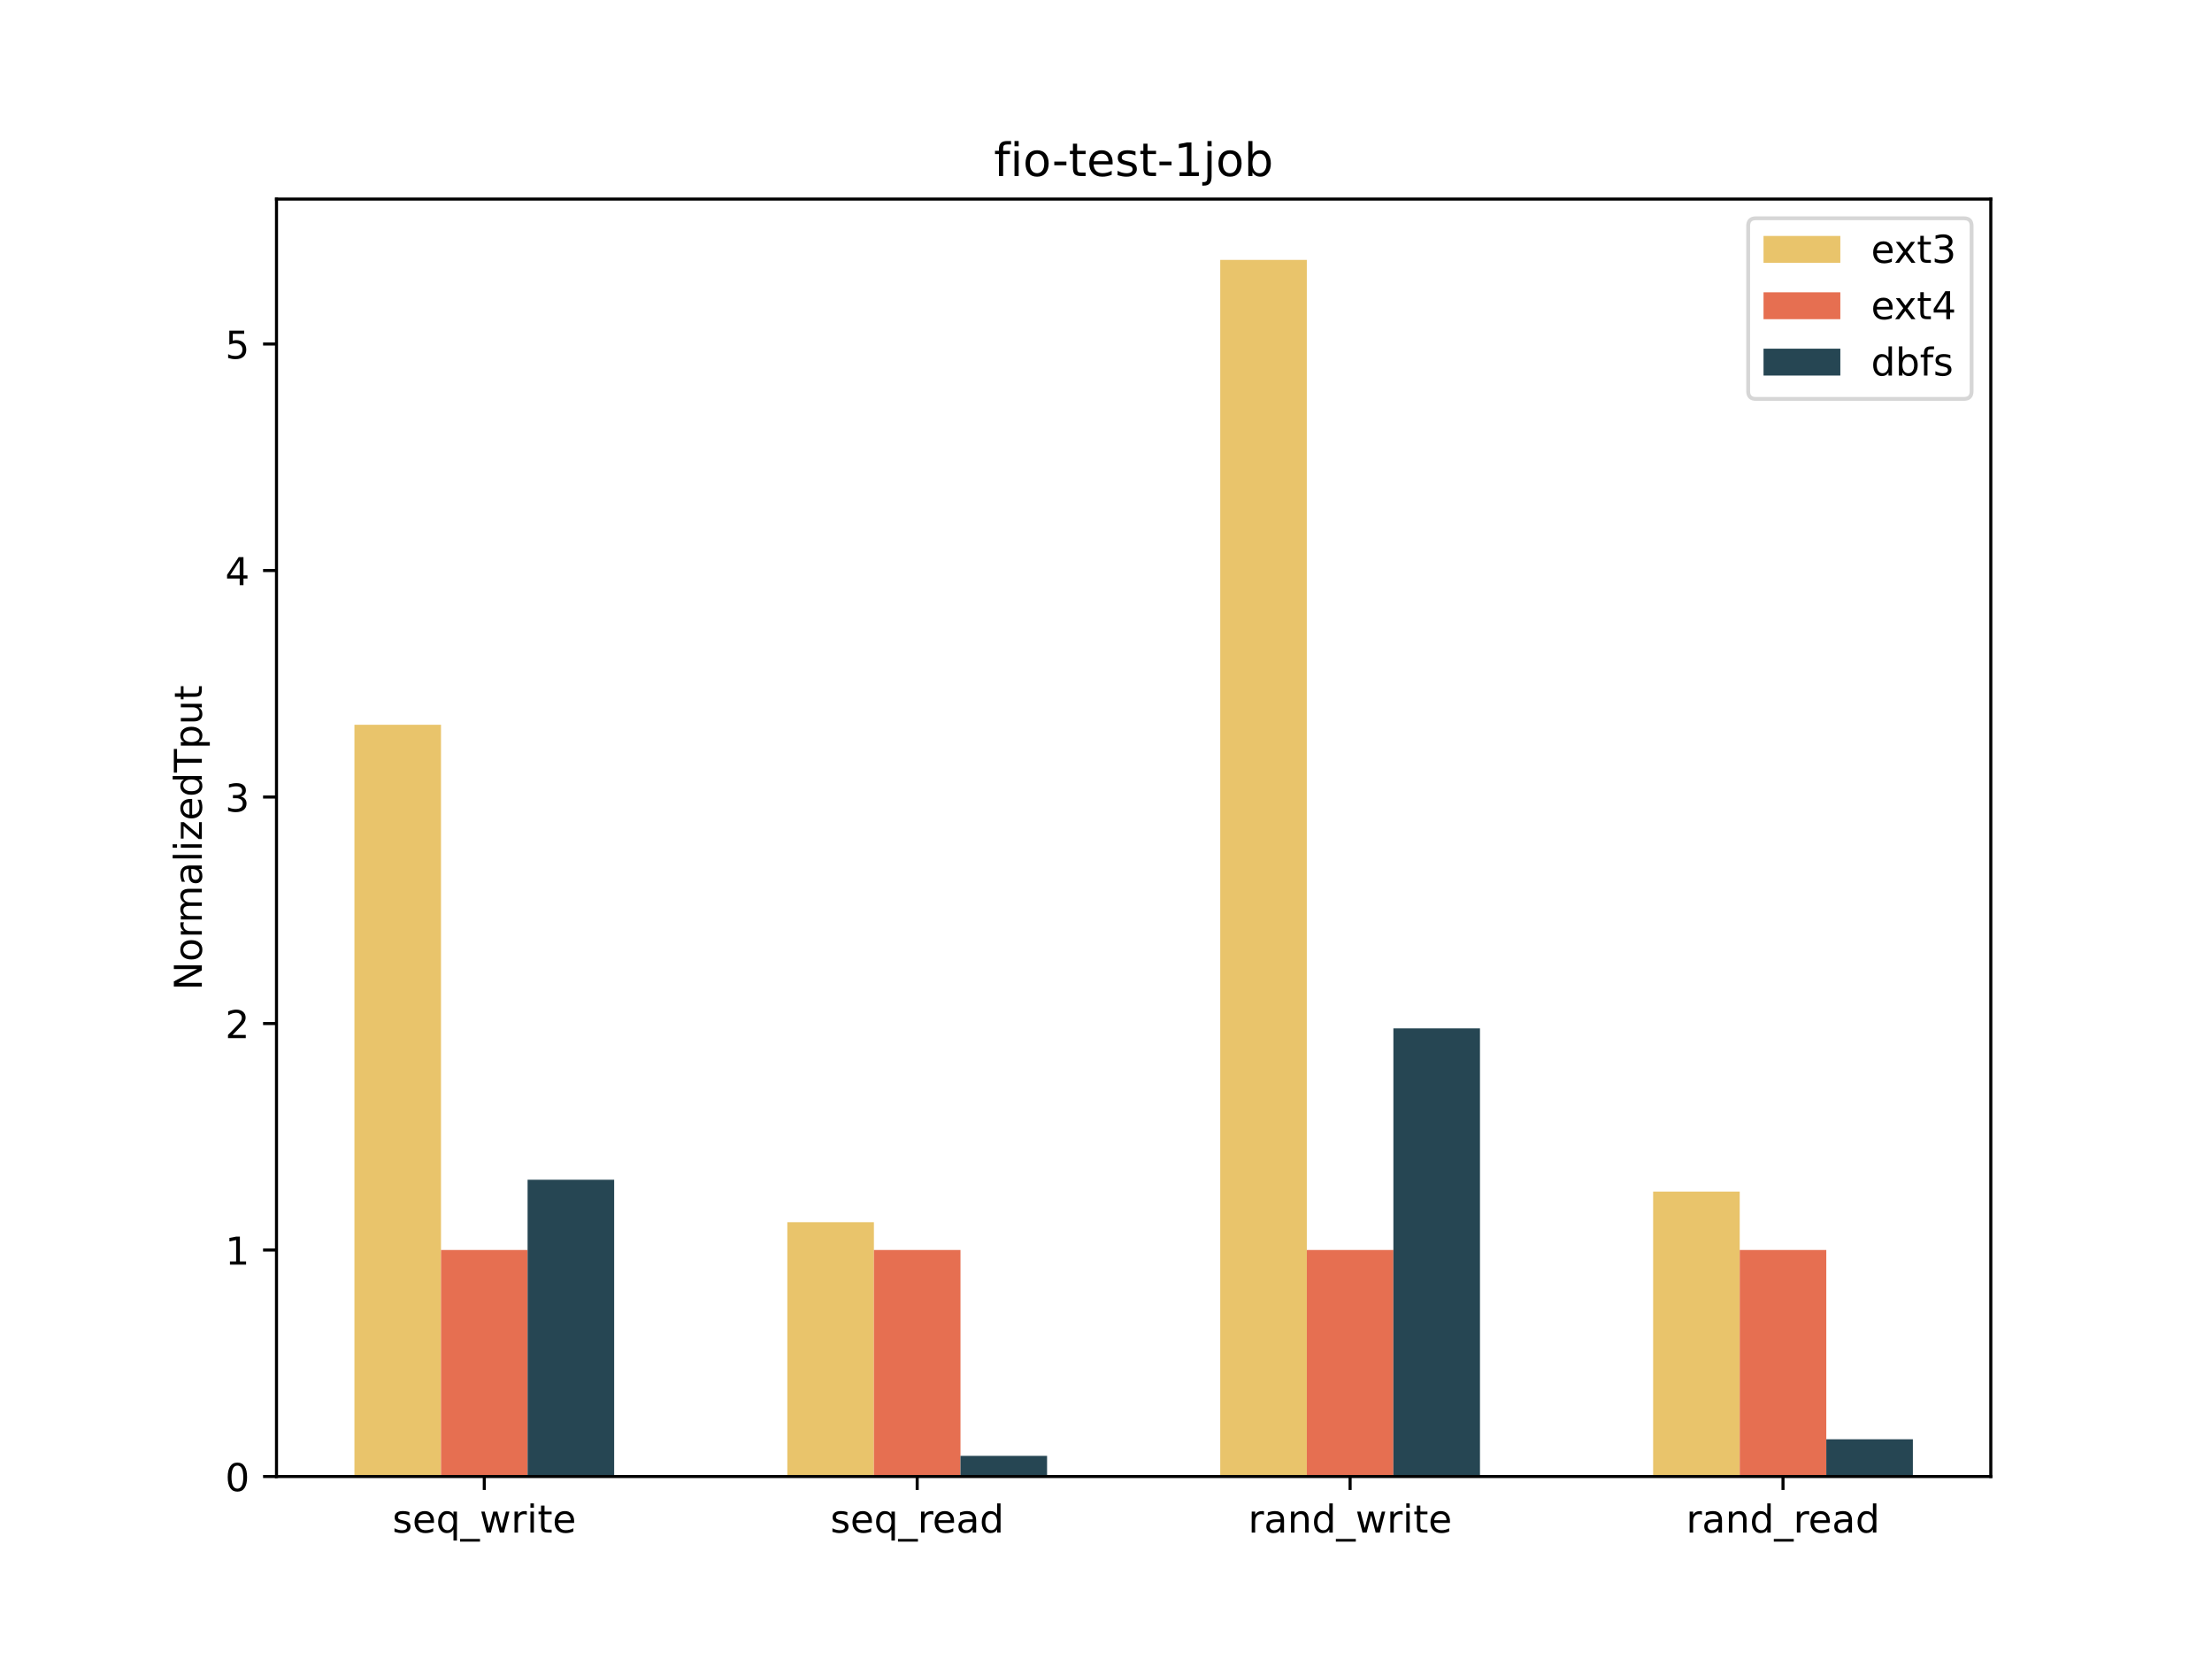
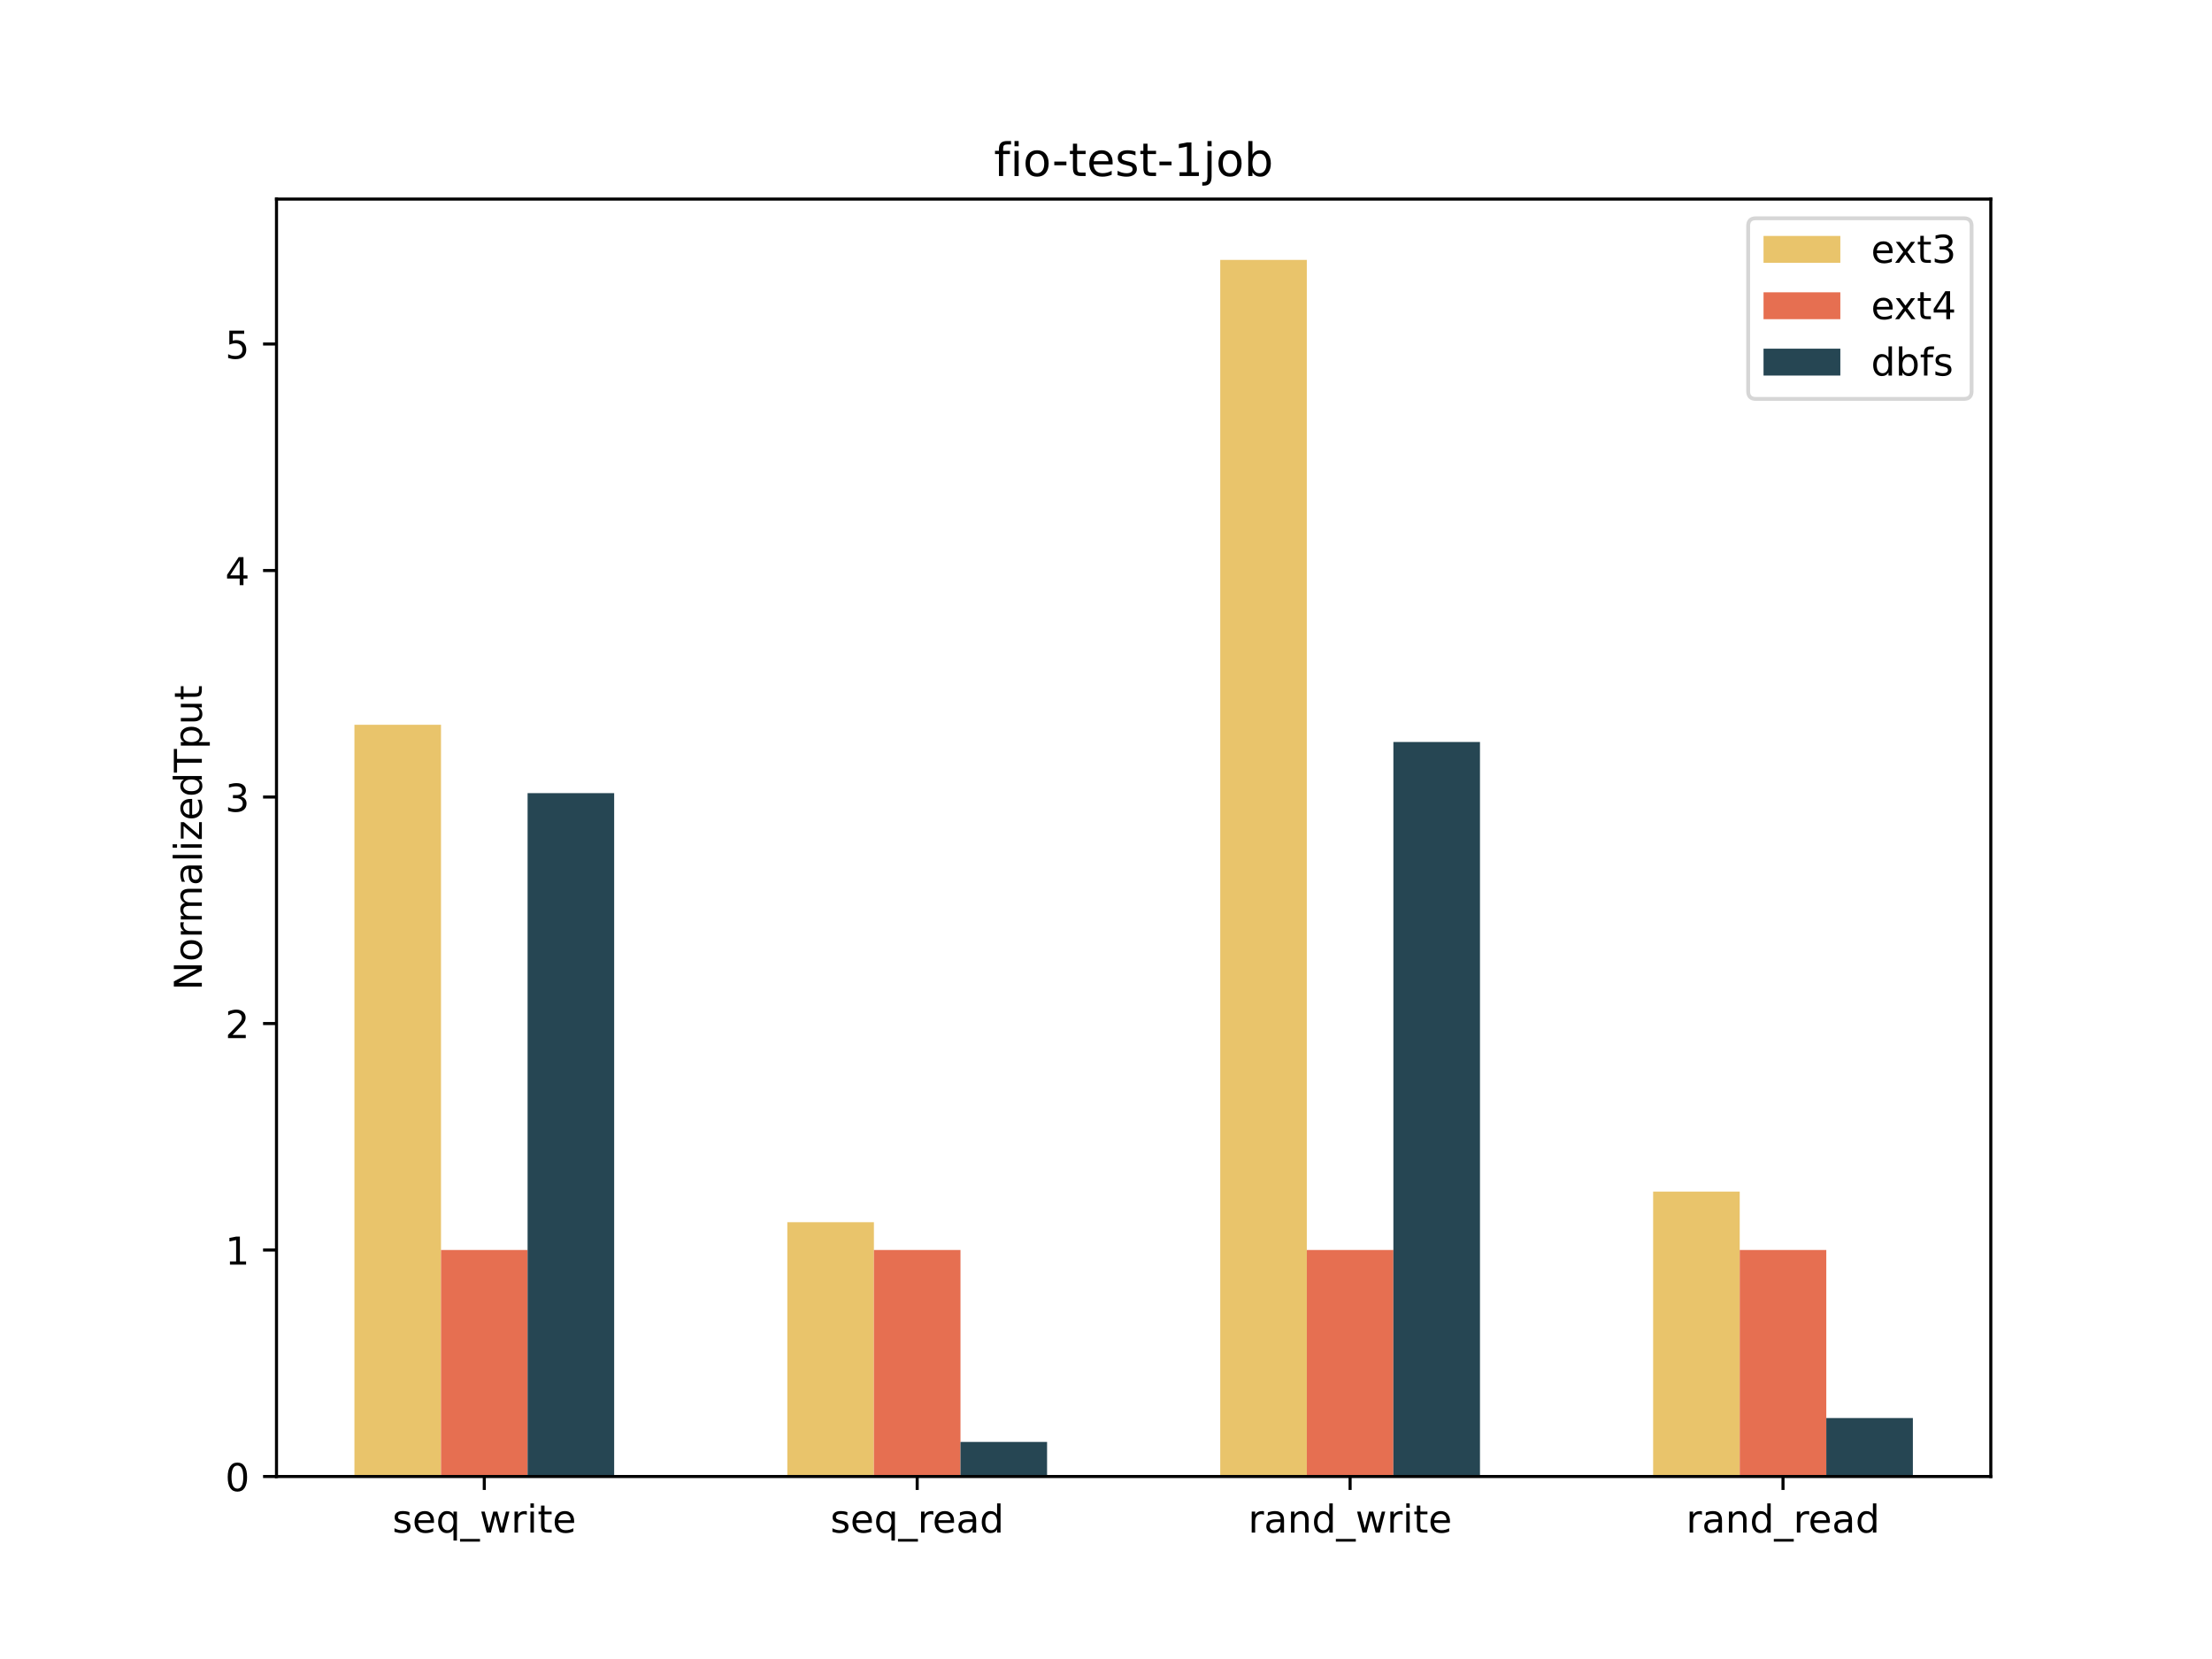
<svg xmlns="http://www.w3.org/2000/svg" xmlns:xlink="http://www.w3.org/1999/xlink" width="576pt" height="432pt" viewBox="0 0 576 432" version="1.1">
  <defs>
    <style type="text/css">*{stroke-linejoin: round; stroke-linecap: butt}</style>
  </defs>
  <g id="figure_1">
    <g id="patch_1">
      <path d="M 0 432  L 576 432  L 576 0  L 0 0  z " style="fill: #ffffff" />
    </g>
    <g id="axes_1">
      <g id="patch_2">
        <path d="M 72 384.48  L 518.4 384.48  L 518.4 51.84  L 72 51.84  z " style="fill: #ffffff" />
      </g>
      <g id="patch_3">
-         <path d="M 92.291 384.48  L 114.836 384.48  L 114.836 188.732  L 92.291 188.732  z " clip-path="url(#pa42d85b57b)" style="fill: #e9c46b" />
+         <path d="M 92.291 384.48  L 114.836 384.48  L 114.836 188.732  L 92.291 188.732  z " clip-path="url(#pe579216cab)" style="fill: #e9c46b" />
      </g>
      <g id="patch_4">
-         <path d="M 205.018 384.48  L 227.564 384.48  L 227.564 318.252  L 205.018 318.252  z " clip-path="url(#pa42d85b57b)" style="fill: #e9c46b" />
+         <path d="M 205.018 384.48  L 227.564 384.48  L 227.564 318.252  L 205.018 318.252  z " clip-path="url(#pe579216cab)" style="fill: #e9c46b" />
      </g>
      <g id="patch_5">
-         <path d="M 317.745 384.48  L 340.291 384.48  L 340.291 67.68  L 317.745 67.68  z " clip-path="url(#pa42d85b57b)" style="fill: #e9c46b" />
+         <path d="M 317.745 384.48  L 340.291 384.48  L 340.291 67.68  L 317.745 67.68  z " clip-path="url(#pe579216cab)" style="fill: #e9c46b" />
      </g>
      <g id="patch_6">
-         <path d="M 430.473 384.48  L 453.018 384.48  L 453.018 310.281  L 430.473 310.281  z " clip-path="url(#pa42d85b57b)" style="fill: #e9c46b" />
+         <path d="M 430.473 384.48  L 453.018 384.48  L 453.018 310.281  L 430.473 310.281  z " clip-path="url(#pe579216cab)" style="fill: #e9c46b" />
      </g>
      <g id="patch_7">
-         <path d="M 114.836 384.48  L 137.382 384.48  L 137.382 325.501  L 114.836 325.501  z " clip-path="url(#pa42d85b57b)" style="fill: #e66f51" />
+         <path d="M 114.836 384.48  L 137.382 384.48  L 137.382 325.501  L 114.836 325.501  z " clip-path="url(#pe579216cab)" style="fill: #e66f51" />
      </g>
      <g id="patch_8">
-         <path d="M 227.564 384.48  L 250.109 384.48  L 250.109 325.501  L 227.564 325.501  z " clip-path="url(#pa42d85b57b)" style="fill: #e66f51" />
+         <path d="M 227.564 384.48  L 250.109 384.48  L 250.109 325.501  L 227.564 325.501  z " clip-path="url(#pe579216cab)" style="fill: #e66f51" />
      </g>
      <g id="patch_9">
-         <path d="M 340.291 384.48  L 362.836 384.48  L 362.836 325.501  L 340.291 325.501  z " clip-path="url(#pa42d85b57b)" style="fill: #e66f51" />
+         <path d="M 340.291 384.48  L 362.836 384.48  L 362.836 325.501  L 340.291 325.501  z " clip-path="url(#pe579216cab)" style="fill: #e66f51" />
      </g>
      <g id="patch_10">
-         <path d="M 453.018 384.48  L 475.564 384.48  L 475.564 325.501  L 453.018 325.501  z " clip-path="url(#pa42d85b57b)" style="fill: #e66f51" />
+         <path d="M 453.018 384.48  L 475.564 384.48  L 475.564 325.501  L 453.018 325.501  z " clip-path="url(#pe579216cab)" style="fill: #e66f51" />
      </g>
      <g id="patch_11">
-         <path d="M 137.382 384.48  L 159.927 384.48  L 159.927 307.198  L 137.382 307.198  z " clip-path="url(#pa42d85b57b)" style="fill: #264653" />
+         <path d="M 137.382 384.48  L 159.927 384.48  L 159.927 206.527  L 137.382 206.527  z " clip-path="url(#pe579216cab)" style="fill: #264653" />
      </g>
      <g id="patch_12">
-         <path d="M 250.109 384.48  L 272.655 384.48  L 272.655 379.098  L 250.109 379.098  z " clip-path="url(#pa42d85b57b)" style="fill: #264653" />
+         <path d="M 250.109 384.48  L 272.655 384.48  L 272.655 375.474  L 250.109 375.474  z " clip-path="url(#pe579216cab)" style="fill: #264653" />
      </g>
      <g id="patch_13">
-         <path d="M 362.836 384.48  L 385.382 384.48  L 385.382 267.786  L 362.836 267.786  z " clip-path="url(#pa42d85b57b)" style="fill: #264653" />
+         <path d="M 362.836 384.48  L 385.382 384.48  L 385.382 193.22  L 362.836 193.22  z " clip-path="url(#pe579216cab)" style="fill: #264653" />
      </g>
      <g id="patch_14">
-         <path d="M 475.564 384.48  L 498.109 384.48  L 498.109 374.777  L 475.564 374.777  z " clip-path="url(#pa42d85b57b)" style="fill: #264653" />
+         <path d="M 475.564 384.48  L 498.109 384.48  L 498.109 369.26  L 475.564 369.26  z " clip-path="url(#pe579216cab)" style="fill: #264653" />
      </g>
      <g id="matplotlib.axis_1">
        <g id="xtick_1">
          <g id="line2d_1">
            <defs>
-               <path id="m36150465de" d="M 0 0  L 0 3.5  " style="stroke: #000000; stroke-width: 0.8" />
+               <path id="md8e584fad9" d="M 0 0  L 0 3.5  " style="stroke: #000000; stroke-width: 0.8" />
            </defs>
            <g>
-               <use xlink:href="#m36150465de" x="126.109" y="384.48" style="stroke: #000000; stroke-width: 0.8" />
+               <use xlink:href="#md8e584fad9" x="126.109" y="384.48" style="stroke: #000000; stroke-width: 0.8" />
            </g>
          </g>
          <g id="text_1">
            <g transform="translate(102.1833 399.0784) scale(0.1 -0.1)">
              <defs>
                <path id="DejaVuSans-73" d="M 2834 3397  L 2834 2853  Q 2591 2978 2328 3040  Q 2066 3103 1784 3103  Q 1356 3103 1142 2972  Q 928 2841 928 2578  Q 928 2378 1081 2264  Q 1234 2150 1697 2047  L 1894 2003  Q 2506 1872 2764 1633  Q 3022 1394 3022 966  Q 3022 478 2636 193  Q 2250 -91 1575 -91  Q 1294 -91 989 -36  Q 684 19 347 128  L 347 722  Q 666 556 975 473  Q 1284 391 1588 391  Q 1994 391 2212 530  Q 2431 669 2431 922  Q 2431 1156 2273 1281  Q 2116 1406 1581 1522  L 1381 1569  Q 847 1681 609 1914  Q 372 2147 372 2553  Q 372 3047 722 3315  Q 1072 3584 1716 3584  Q 2034 3584 2315 3537  Q 2597 3491 2834 3397  z " transform="scale(0.015625)" />
                <path id="DejaVuSans-65" d="M 3597 1894  L 3597 1613  L 953 1613  Q 991 1019 1311 708  Q 1631 397 2203 397  Q 2534 397 2845 478  Q 3156 559 3463 722  L 3463 178  Q 3153 47 2828 -22  Q 2503 -91 2169 -91  Q 1331 -91 842 396  Q 353 884 353 1716  Q 353 2575 817 3079  Q 1281 3584 2069 3584  Q 2775 3584 3186 3129  Q 3597 2675 3597 1894  z M 3022 2063  Q 3016 2534 2758 2815  Q 2500 3097 2075 3097  Q 1594 3097 1305 2825  Q 1016 2553 972 2059  L 3022 2063  z " transform="scale(0.015625)" />
                <path id="DejaVuSans-71" d="M 947 1747  Q 947 1113 1208 752  Q 1469 391 1925 391  Q 2381 391 2643 752  Q 2906 1113 2906 1747  Q 2906 2381 2643 2742  Q 2381 3103 1925 3103  Q 1469 3103 1208 2742  Q 947 2381 947 1747  z M 2906 525  Q 2725 213 2448 61  Q 2172 -91 1784 -91  Q 1150 -91 751 415  Q 353 922 353 1747  Q 353 2572 751 3078  Q 1150 3584 1784 3584  Q 2172 3584 2448 3432  Q 2725 3281 2906 2969  L 2906 3500  L 3481 3500  L 3481 -1331  L 2906 -1331  L 2906 525  z " transform="scale(0.015625)" />
                <path id="DejaVuSans-5f" d="M 3263 -1063  L 3263 -1509  L -63 -1509  L -63 -1063  L 3263 -1063  z " transform="scale(0.015625)" />
                <path id="DejaVuSans-77" d="M 269 3500  L 844 3500  L 1563 769  L 2278 3500  L 2956 3500  L 3675 769  L 4391 3500  L 4966 3500  L 4050 0  L 3372 0  L 2619 2869  L 1863 0  L 1184 0  L 269 3500  z " transform="scale(0.015625)" />
                <path id="DejaVuSans-72" d="M 2631 2963  Q 2534 3019 2420 3045  Q 2306 3072 2169 3072  Q 1681 3072 1420 2755  Q 1159 2438 1159 1844  L 1159 0  L 581 0  L 581 3500  L 1159 3500  L 1159 2956  Q 1341 3275 1631 3429  Q 1922 3584 2338 3584  Q 2397 3584 2469 3576  Q 2541 3569 2628 3553  L 2631 2963  z " transform="scale(0.015625)" />
                <path id="DejaVuSans-69" d="M 603 3500  L 1178 3500  L 1178 0  L 603 0  L 603 3500  z M 603 4863  L 1178 4863  L 1178 4134  L 603 4134  L 603 4863  z " transform="scale(0.015625)" />
                <path id="DejaVuSans-74" d="M 1172 4494  L 1172 3500  L 2356 3500  L 2356 3053  L 1172 3053  L 1172 1153  Q 1172 725 1289 603  Q 1406 481 1766 481  L 2356 481  L 2356 0  L 1766 0  Q 1100 0 847 248  Q 594 497 594 1153  L 594 3053  L 172 3053  L 172 3500  L 594 3500  L 594 4494  L 1172 4494  z " transform="scale(0.015625)" />
              </defs>
              <use xlink:href="#DejaVuSans-73" />
              <use xlink:href="#DejaVuSans-65" x="52.1" />
              <use xlink:href="#DejaVuSans-71" x="113.623" />
              <use xlink:href="#DejaVuSans-5f" x="177.1" />
              <use xlink:href="#DejaVuSans-77" x="227.1" />
              <use xlink:href="#DejaVuSans-72" x="308.887" />
              <use xlink:href="#DejaVuSans-69" x="350" />
              <use xlink:href="#DejaVuSans-74" x="377.783" />
              <use xlink:href="#DejaVuSans-65" x="416.992" />
            </g>
          </g>
        </g>
        <g id="xtick_2">
          <g id="line2d_2">
            <g>
-               <use xlink:href="#m36150465de" x="238.836" y="384.48" style="stroke: #000000; stroke-width: 0.8" />
+               <use xlink:href="#md8e584fad9" x="238.836" y="384.48" style="stroke: #000000; stroke-width: 0.8" />
            </g>
          </g>
          <g id="text_2">
            <g transform="translate(216.2231 399.0784) scale(0.1 -0.1)">
              <defs>
                <path id="DejaVuSans-61" d="M 2194 1759  Q 1497 1759 1228 1600  Q 959 1441 959 1056  Q 959 750 1161 570  Q 1363 391 1709 391  Q 2188 391 2477 730  Q 2766 1069 2766 1631  L 2766 1759  L 2194 1759  z M 3341 1997  L 3341 0  L 2766 0  L 2766 531  Q 2569 213 2275 61  Q 1981 -91 1556 -91  Q 1019 -91 701 211  Q 384 513 384 1019  Q 384 1609 779 1909  Q 1175 2209 1959 2209  L 2766 2209  L 2766 2266  Q 2766 2663 2505 2880  Q 2244 3097 1772 3097  Q 1472 3097 1187 3025  Q 903 2953 641 2809  L 641 3341  Q 956 3463 1253 3523  Q 1550 3584 1831 3584  Q 2591 3584 2966 3190  Q 3341 2797 3341 1997  z " transform="scale(0.015625)" />
                <path id="DejaVuSans-64" d="M 2906 2969  L 2906 4863  L 3481 4863  L 3481 0  L 2906 0  L 2906 525  Q 2725 213 2448 61  Q 2172 -91 1784 -91  Q 1150 -91 751 415  Q 353 922 353 1747  Q 353 2572 751 3078  Q 1150 3584 1784 3584  Q 2172 3584 2448 3432  Q 2725 3281 2906 2969  z M 947 1747  Q 947 1113 1208 752  Q 1469 391 1925 391  Q 2381 391 2643 752  Q 2906 1113 2906 1747  Q 2906 2381 2643 2742  Q 2381 3103 1925 3103  Q 1469 3103 1208 2742  Q 947 2381 947 1747  z " transform="scale(0.015625)" />
              </defs>
              <use xlink:href="#DejaVuSans-73" />
              <use xlink:href="#DejaVuSans-65" x="52.1" />
              <use xlink:href="#DejaVuSans-71" x="113.623" />
              <use xlink:href="#DejaVuSans-5f" x="177.1" />
              <use xlink:href="#DejaVuSans-72" x="227.1" />
              <use xlink:href="#DejaVuSans-65" x="265.963" />
              <use xlink:href="#DejaVuSans-61" x="327.486" />
              <use xlink:href="#DejaVuSans-64" x="388.766" />
            </g>
          </g>
        </g>
        <g id="xtick_3">
          <g id="line2d_3">
            <g>
-               <use xlink:href="#m36150465de" x="351.564" y="384.48" style="stroke: #000000; stroke-width: 0.8" />
+               <use xlink:href="#md8e584fad9" x="351.564" y="384.48" style="stroke: #000000; stroke-width: 0.8" />
            </g>
          </g>
          <g id="text_3">
            <g transform="translate(325.0308 399.0784) scale(0.1 -0.1)">
              <defs>
                <path id="DejaVuSans-6e" d="M 3513 2113  L 3513 0  L 2938 0  L 2938 2094  Q 2938 2591 2744 2837  Q 2550 3084 2163 3084  Q 1697 3084 1428 2787  Q 1159 2491 1159 1978  L 1159 0  L 581 0  L 581 3500  L 1159 3500  L 1159 2956  Q 1366 3272 1645 3428  Q 1925 3584 2291 3584  Q 2894 3584 3203 3211  Q 3513 2838 3513 2113  z " transform="scale(0.015625)" />
              </defs>
              <use xlink:href="#DejaVuSans-72" />
              <use xlink:href="#DejaVuSans-61" x="41.113" />
              <use xlink:href="#DejaVuSans-6e" x="102.393" />
              <use xlink:href="#DejaVuSans-64" x="165.771" />
              <use xlink:href="#DejaVuSans-5f" x="229.248" />
              <use xlink:href="#DejaVuSans-77" x="279.248" />
              <use xlink:href="#DejaVuSans-72" x="361.035" />
              <use xlink:href="#DejaVuSans-69" x="402.148" />
              <use xlink:href="#DejaVuSans-74" x="429.932" />
              <use xlink:href="#DejaVuSans-65" x="469.141" />
            </g>
          </g>
        </g>
        <g id="xtick_4">
          <g id="line2d_4">
            <g>
-               <use xlink:href="#m36150465de" x="464.291" y="384.48" style="stroke: #000000; stroke-width: 0.8" />
+               <use xlink:href="#md8e584fad9" x="464.291" y="384.48" style="stroke: #000000; stroke-width: 0.8" />
            </g>
          </g>
          <g id="text_4">
            <g transform="translate(439.0706 399.0784) scale(0.1 -0.1)">
              <use xlink:href="#DejaVuSans-72" />
              <use xlink:href="#DejaVuSans-61" x="41.113" />
              <use xlink:href="#DejaVuSans-6e" x="102.393" />
              <use xlink:href="#DejaVuSans-64" x="165.771" />
              <use xlink:href="#DejaVuSans-5f" x="229.248" />
              <use xlink:href="#DejaVuSans-72" x="279.248" />
              <use xlink:href="#DejaVuSans-65" x="318.111" />
              <use xlink:href="#DejaVuSans-61" x="379.635" />
              <use xlink:href="#DejaVuSans-64" x="440.914" />
            </g>
          </g>
        </g>
      </g>
      <g id="matplotlib.axis_2">
        <g id="ytick_1">
          <g id="line2d_5">
            <defs>
-               <path id="m523ef131ce" d="M 0 0  L -3.5 0  " style="stroke: #000000; stroke-width: 0.8" />
+               <path id="m4fe23aed62" d="M 0 0  L -3.5 0  " style="stroke: #000000; stroke-width: 0.8" />
            </defs>
            <g>
-               <use xlink:href="#m523ef131ce" x="72" y="384.48" style="stroke: #000000; stroke-width: 0.8" />
+               <use xlink:href="#m4fe23aed62" x="72" y="384.48" style="stroke: #000000; stroke-width: 0.8" />
            </g>
          </g>
          <g id="text_5">
            <g transform="translate(58.6375 388.2792) scale(0.1 -0.1)">
              <defs>
                <path id="DejaVuSans-30" d="M 2034 4250  Q 1547 4250 1301 3770  Q 1056 3291 1056 2328  Q 1056 1369 1301 889  Q 1547 409 2034 409  Q 2525 409 2770 889  Q 3016 1369 3016 2328  Q 3016 3291 2770 3770  Q 2525 4250 2034 4250  z M 2034 4750  Q 2819 4750 3233 4129  Q 3647 3509 3647 2328  Q 3647 1150 3233 529  Q 2819 -91 2034 -91  Q 1250 -91 836 529  Q 422 1150 422 2328  Q 422 3509 836 4129  Q 1250 4750 2034 4750  z " transform="scale(0.015625)" />
              </defs>
              <use xlink:href="#DejaVuSans-30" />
            </g>
          </g>
        </g>
        <g id="ytick_2">
          <g id="line2d_6">
            <g>
-               <use xlink:href="#m523ef131ce" x="72" y="325.501" style="stroke: #000000; stroke-width: 0.8" />
+               <use xlink:href="#m4fe23aed62" x="72" y="325.501" style="stroke: #000000; stroke-width: 0.8" />
            </g>
          </g>
          <g id="text_6">
            <g transform="translate(58.6375 329.3005) scale(0.1 -0.1)">
              <defs>
                <path id="DejaVuSans-31" d="M 794 531  L 1825 531  L 1825 4091  L 703 3866  L 703 4441  L 1819 4666  L 2450 4666  L 2450 531  L 3481 531  L 3481 0  L 794 0  L 794 531  z " transform="scale(0.015625)" />
              </defs>
              <use xlink:href="#DejaVuSans-31" />
            </g>
          </g>
        </g>
        <g id="ytick_3">
          <g id="line2d_7">
            <g>
-               <use xlink:href="#m523ef131ce" x="72" y="266.523" style="stroke: #000000; stroke-width: 0.8" />
+               <use xlink:href="#m4fe23aed62" x="72" y="266.523" style="stroke: #000000; stroke-width: 0.8" />
            </g>
          </g>
          <g id="text_7">
            <g transform="translate(58.6375 270.3218) scale(0.1 -0.1)">
              <defs>
                <path id="DejaVuSans-32" d="M 1228 531  L 3431 531  L 3431 0  L 469 0  L 469 531  Q 828 903 1448 1529  Q 2069 2156 2228 2338  Q 2531 2678 2651 2914  Q 2772 3150 2772 3378  Q 2772 3750 2511 3984  Q 2250 4219 1831 4219  Q 1534 4219 1204 4116  Q 875 4013 500 3803  L 500 4441  Q 881 4594 1212 4672  Q 1544 4750 1819 4750  Q 2544 4750 2975 4387  Q 3406 4025 3406 3419  Q 3406 3131 3298 2873  Q 3191 2616 2906 2266  Q 2828 2175 2409 1742  Q 1991 1309 1228 531  z " transform="scale(0.015625)" />
              </defs>
              <use xlink:href="#DejaVuSans-32" />
            </g>
          </g>
        </g>
        <g id="ytick_4">
          <g id="line2d_8">
            <g>
-               <use xlink:href="#m523ef131ce" x="72" y="207.544" style="stroke: #000000; stroke-width: 0.8" />
+               <use xlink:href="#m4fe23aed62" x="72" y="207.544" style="stroke: #000000; stroke-width: 0.8" />
            </g>
          </g>
          <g id="text_8">
            <g transform="translate(58.6375 211.343) scale(0.1 -0.1)">
              <defs>
                <path id="DejaVuSans-33" d="M 2597 2516  Q 3050 2419 3304 2112  Q 3559 1806 3559 1356  Q 3559 666 3084 287  Q 2609 -91 1734 -91  Q 1441 -91 1130 -33  Q 819 25 488 141  L 488 750  Q 750 597 1062 519  Q 1375 441 1716 441  Q 2309 441 2620 675  Q 2931 909 2931 1356  Q 2931 1769 2642 2001  Q 2353 2234 1838 2234  L 1294 2234  L 1294 2753  L 1863 2753  Q 2328 2753 2575 2939  Q 2822 3125 2822 3475  Q 2822 3834 2567 4026  Q 2313 4219 1838 4219  Q 1578 4219 1281 4162  Q 984 4106 628 3988  L 628 4550  Q 988 4650 1302 4700  Q 1616 4750 1894 4750  Q 2613 4750 3031 4423  Q 3450 4097 3450 3541  Q 3450 3153 3228 2886  Q 3006 2619 2597 2516  z " transform="scale(0.015625)" />
              </defs>
              <use xlink:href="#DejaVuSans-33" />
            </g>
          </g>
        </g>
        <g id="ytick_5">
          <g id="line2d_9">
            <g>
-               <use xlink:href="#m523ef131ce" x="72" y="148.565" style="stroke: #000000; stroke-width: 0.8" />
+               <use xlink:href="#m4fe23aed62" x="72" y="148.565" style="stroke: #000000; stroke-width: 0.8" />
            </g>
          </g>
          <g id="text_9">
            <g transform="translate(58.6375 152.3643) scale(0.1 -0.1)">
              <defs>
                <path id="DejaVuSans-34" d="M 2419 4116  L 825 1625  L 2419 1625  L 2419 4116  z M 2253 4666  L 3047 4666  L 3047 1625  L 3713 1625  L 3713 1100  L 3047 1100  L 3047 0  L 2419 0  L 2419 1100  L 313 1100  L 313 1709  L 2253 4666  z " transform="scale(0.015625)" />
              </defs>
              <use xlink:href="#DejaVuSans-34" />
            </g>
          </g>
        </g>
        <g id="ytick_6">
          <g id="line2d_10">
            <g>
-               <use xlink:href="#m523ef131ce" x="72" y="89.586" style="stroke: #000000; stroke-width: 0.8" />
+               <use xlink:href="#m4fe23aed62" x="72" y="89.586" style="stroke: #000000; stroke-width: 0.8" />
            </g>
          </g>
          <g id="text_10">
            <g transform="translate(58.6375 93.3856) scale(0.1 -0.1)">
              <defs>
                <path id="DejaVuSans-35" d="M 691 4666  L 3169 4666  L 3169 4134  L 1269 4134  L 1269 2991  Q 1406 3038 1543 3061  Q 1681 3084 1819 3084  Q 2600 3084 3056 2656  Q 3513 2228 3513 1497  Q 3513 744 3044 326  Q 2575 -91 1722 -91  Q 1428 -91 1123 -41  Q 819 9 494 109  L 494 744  Q 775 591 1075 516  Q 1375 441 1709 441  Q 2250 441 2565 725  Q 2881 1009 2881 1497  Q 2881 1984 2565 2268  Q 2250 2553 1709 2553  Q 1456 2553 1204 2497  Q 953 2441 691 2322  L 691 4666  z " transform="scale(0.015625)" />
              </defs>
              <use xlink:href="#DejaVuSans-35" />
            </g>
          </g>
        </g>
        <g id="text_11">
          <g transform="translate(52.55781 257.8725) rotate(-90) scale(0.1 -0.1)">
            <defs>
              <path id="DejaVuSans-4e" d="M 628 4666  L 1478 4666  L 3547 763  L 3547 4666  L 4159 4666  L 4159 0  L 3309 0  L 1241 3903  L 1241 0  L 628 0  L 628 4666  z " transform="scale(0.015625)" />
              <path id="DejaVuSans-6f" d="M 1959 3097  Q 1497 3097 1228 2736  Q 959 2375 959 1747  Q 959 1119 1226 758  Q 1494 397 1959 397  Q 2419 397 2687 759  Q 2956 1122 2956 1747  Q 2956 2369 2687 2733  Q 2419 3097 1959 3097  z M 1959 3584  Q 2709 3584 3137 3096  Q 3566 2609 3566 1747  Q 3566 888 3137 398  Q 2709 -91 1959 -91  Q 1206 -91 779 398  Q 353 888 353 1747  Q 353 2609 779 3096  Q 1206 3584 1959 3584  z " transform="scale(0.015625)" />
              <path id="DejaVuSans-6d" d="M 3328 2828  Q 3544 3216 3844 3400  Q 4144 3584 4550 3584  Q 5097 3584 5394 3201  Q 5691 2819 5691 2113  L 5691 0  L 5113 0  L 5113 2094  Q 5113 2597 4934 2840  Q 4756 3084 4391 3084  Q 3944 3084 3684 2787  Q 3425 2491 3425 1978  L 3425 0  L 2847 0  L 2847 2094  Q 2847 2600 2669 2842  Q 2491 3084 2119 3084  Q 1678 3084 1418 2786  Q 1159 2488 1159 1978  L 1159 0  L 581 0  L 581 3500  L 1159 3500  L 1159 2956  Q 1356 3278 1631 3431  Q 1906 3584 2284 3584  Q 2666 3584 2933 3390  Q 3200 3197 3328 2828  z " transform="scale(0.015625)" />
              <path id="DejaVuSans-6c" d="M 603 4863  L 1178 4863  L 1178 0  L 603 0  L 603 4863  z " transform="scale(0.015625)" />
              <path id="DejaVuSans-7a" d="M 353 3500  L 3084 3500  L 3084 2975  L 922 459  L 3084 459  L 3084 0  L 275 0  L 275 525  L 2438 3041  L 353 3041  L 353 3500  z " transform="scale(0.015625)" />
              <path id="DejaVuSans-54" d="M -19 4666  L 3928 4666  L 3928 4134  L 2272 4134  L 2272 0  L 1638 0  L 1638 4134  L -19 4134  L -19 4666  z " transform="scale(0.015625)" />
              <path id="DejaVuSans-70" d="M 1159 525  L 1159 -1331  L 581 -1331  L 581 3500  L 1159 3500  L 1159 2969  Q 1341 3281 1617 3432  Q 1894 3584 2278 3584  Q 2916 3584 3314 3078  Q 3713 2572 3713 1747  Q 3713 922 3314 415  Q 2916 -91 2278 -91  Q 1894 -91 1617 61  Q 1341 213 1159 525  z M 3116 1747  Q 3116 2381 2855 2742  Q 2594 3103 2138 3103  Q 1681 3103 1420 2742  Q 1159 2381 1159 1747  Q 1159 1113 1420 752  Q 1681 391 2138 391  Q 2594 391 2855 752  Q 3116 1113 3116 1747  z " transform="scale(0.015625)" />
              <path id="DejaVuSans-75" d="M 544 1381  L 544 3500  L 1119 3500  L 1119 1403  Q 1119 906 1312 657  Q 1506 409 1894 409  Q 2359 409 2629 706  Q 2900 1003 2900 1516  L 2900 3500  L 3475 3500  L 3475 0  L 2900 0  L 2900 538  Q 2691 219 2414 64  Q 2138 -91 1772 -91  Q 1169 -91 856 284  Q 544 659 544 1381  z M 1991 3584  L 1991 3584  z " transform="scale(0.015625)" />
            </defs>
            <use xlink:href="#DejaVuSans-4e" />
            <use xlink:href="#DejaVuSans-6f" x="74.805" />
            <use xlink:href="#DejaVuSans-72" x="135.986" />
            <use xlink:href="#DejaVuSans-6d" x="175.35" />
            <use xlink:href="#DejaVuSans-61" x="272.762" />
            <use xlink:href="#DejaVuSans-6c" x="334.041" />
            <use xlink:href="#DejaVuSans-69" x="361.824" />
            <use xlink:href="#DejaVuSans-7a" x="389.607" />
            <use xlink:href="#DejaVuSans-65" x="442.098" />
            <use xlink:href="#DejaVuSans-64" x="503.621" />
            <use xlink:href="#DejaVuSans-54" x="567.098" />
            <use xlink:href="#DejaVuSans-70" x="628.182" />
            <use xlink:href="#DejaVuSans-75" x="691.658" />
            <use xlink:href="#DejaVuSans-74" x="755.037" />
          </g>
        </g>
      </g>
      <g id="patch_15">
        <path d="M 72 384.48  L 72 51.84  " style="fill: none; stroke: #000000; stroke-width: 0.8; stroke-linejoin: miter; stroke-linecap: square" />
      </g>
      <g id="patch_16">
        <path d="M 518.4 384.48  L 518.4 51.84  " style="fill: none; stroke: #000000; stroke-width: 0.8; stroke-linejoin: miter; stroke-linecap: square" />
      </g>
      <g id="patch_17">
        <path d="M 72 384.48  L 518.4 384.48  " style="fill: none; stroke: #000000; stroke-width: 0.8; stroke-linejoin: miter; stroke-linecap: square" />
      </g>
      <g id="patch_18">
        <path d="M 72 51.84  L 518.4 51.84  " style="fill: none; stroke: #000000; stroke-width: 0.8; stroke-linejoin: miter; stroke-linecap: square" />
      </g>
      <g id="text_12">
        <g transform="translate(258.8213 45.84) scale(0.12 -0.12)">
          <defs>
            <path id="DejaVuSans-66" d="M 2375 4863  L 2375 4384  L 1825 4384  Q 1516 4384 1395 4259  Q 1275 4134 1275 3809  L 1275 3500  L 2222 3500  L 2222 3053  L 1275 3053  L 1275 0  L 697 0  L 697 3053  L 147 3053  L 147 3500  L 697 3500  L 697 3744  Q 697 4328 969 4595  Q 1241 4863 1831 4863  L 2375 4863  z " transform="scale(0.015625)" />
            <path id="DejaVuSans-2d" d="M 313 2009  L 1997 2009  L 1997 1497  L 313 1497  L 313 2009  z " transform="scale(0.015625)" />
            <path id="DejaVuSans-6a" d="M 603 3500  L 1178 3500  L 1178 -63  Q 1178 -731 923 -1031  Q 669 -1331 103 -1331  L -116 -1331  L -116 -844  L 38 -844  Q 366 -844 484 -692  Q 603 -541 603 -63  L 603 3500  z M 603 4863  L 1178 4863  L 1178 4134  L 603 4134  L 603 4863  z " transform="scale(0.015625)" />
            <path id="DejaVuSans-62" d="M 3116 1747  Q 3116 2381 2855 2742  Q 2594 3103 2138 3103  Q 1681 3103 1420 2742  Q 1159 2381 1159 1747  Q 1159 1113 1420 752  Q 1681 391 2138 391  Q 2594 391 2855 752  Q 3116 1113 3116 1747  z M 1159 2969  Q 1341 3281 1617 3432  Q 1894 3584 2278 3584  Q 2916 3584 3314 3078  Q 3713 2572 3713 1747  Q 3713 922 3314 415  Q 2916 -91 2278 -91  Q 1894 -91 1617 61  Q 1341 213 1159 525  L 1159 0  L 581 0  L 581 4863  L 1159 4863  L 1159 2969  z " transform="scale(0.015625)" />
          </defs>
          <use xlink:href="#DejaVuSans-66" />
          <use xlink:href="#DejaVuSans-69" x="35.205" />
          <use xlink:href="#DejaVuSans-6f" x="62.988" />
          <use xlink:href="#DejaVuSans-2d" x="126.045" />
          <use xlink:href="#DejaVuSans-74" x="162.129" />
          <use xlink:href="#DejaVuSans-65" x="201.338" />
          <use xlink:href="#DejaVuSans-73" x="262.861" />
          <use xlink:href="#DejaVuSans-74" x="314.961" />
          <use xlink:href="#DejaVuSans-2d" x="354.17" />
          <use xlink:href="#DejaVuSans-31" x="390.254" />
          <use xlink:href="#DejaVuSans-6a" x="453.877" />
          <use xlink:href="#DejaVuSans-6f" x="481.66" />
          <use xlink:href="#DejaVuSans-62" x="542.842" />
        </g>
      </g>
      <g id="legend_1">
        <g id="patch_19">
          <path d="M 457.22 103.874  L 511.4 103.874  Q 513.4 103.874 513.4 101.874  L 513.4 58.84  Q 513.4 56.84 511.4 56.84  L 457.22 56.84  Q 455.22 56.84 455.22 58.84  L 455.22 101.874  Q 455.22 103.874 457.22 103.874  z " style="fill: #ffffff; opacity: 0.8; stroke: #cccccc; stroke-linejoin: miter" />
        </g>
        <g id="patch_20">
          <path d="M 459.22 68.438  L 479.22 68.438  L 479.22 61.438  L 459.22 61.438  z " style="fill: #e9c46b" />
        </g>
        <g id="text_13">
          <g transform="translate(487.2203 68.43844) scale(0.1 -0.1)">
            <defs>
              <path id="DejaVuSans-78" d="M 3513 3500  L 2247 1797  L 3578 0  L 2900 0  L 1881 1375  L 863 0  L 184 0  L 1544 1831  L 300 3500  L 978 3500  L 1906 2253  L 2834 3500  L 3513 3500  z " transform="scale(0.015625)" />
            </defs>
            <use xlink:href="#DejaVuSans-65" />
            <use xlink:href="#DejaVuSans-78" x="59.773" />
            <use xlink:href="#DejaVuSans-74" x="118.953" />
            <use xlink:href="#DejaVuSans-33" x="158.162" />
          </g>
        </g>
        <g id="patch_21">
          <path d="M 459.22 83.117  L 479.22 83.117  L 479.22 76.117  L 459.22 76.117  z " style="fill: #e66f51" />
        </g>
        <g id="text_14">
          <g transform="translate(487.2203 83.11656) scale(0.1 -0.1)">
            <use xlink:href="#DejaVuSans-65" />
            <use xlink:href="#DejaVuSans-78" x="59.773" />
            <use xlink:href="#DejaVuSans-74" x="118.953" />
            <use xlink:href="#DejaVuSans-34" x="158.162" />
          </g>
        </g>
        <g id="patch_22">
          <path d="M 459.22 97.795  L 479.22 97.795  L 479.22 90.795  L 459.22 90.795  z " style="fill: #264653" />
        </g>
        <g id="text_15">
          <g transform="translate(487.2203 97.79469) scale(0.1 -0.1)">
            <use xlink:href="#DejaVuSans-64" />
            <use xlink:href="#DejaVuSans-62" x="63.477" />
            <use xlink:href="#DejaVuSans-66" x="126.953" />
            <use xlink:href="#DejaVuSans-73" x="162.158" />
          </g>
        </g>
      </g>
    </g>
  </g>
  <defs>
-     <clipPath id="pa42d85b57b">
+     <clipPath id="pe579216cab">
      <rect x="72" y="51.84" width="446.4" height="332.64" />
    </clipPath>
  </defs>
</svg>
